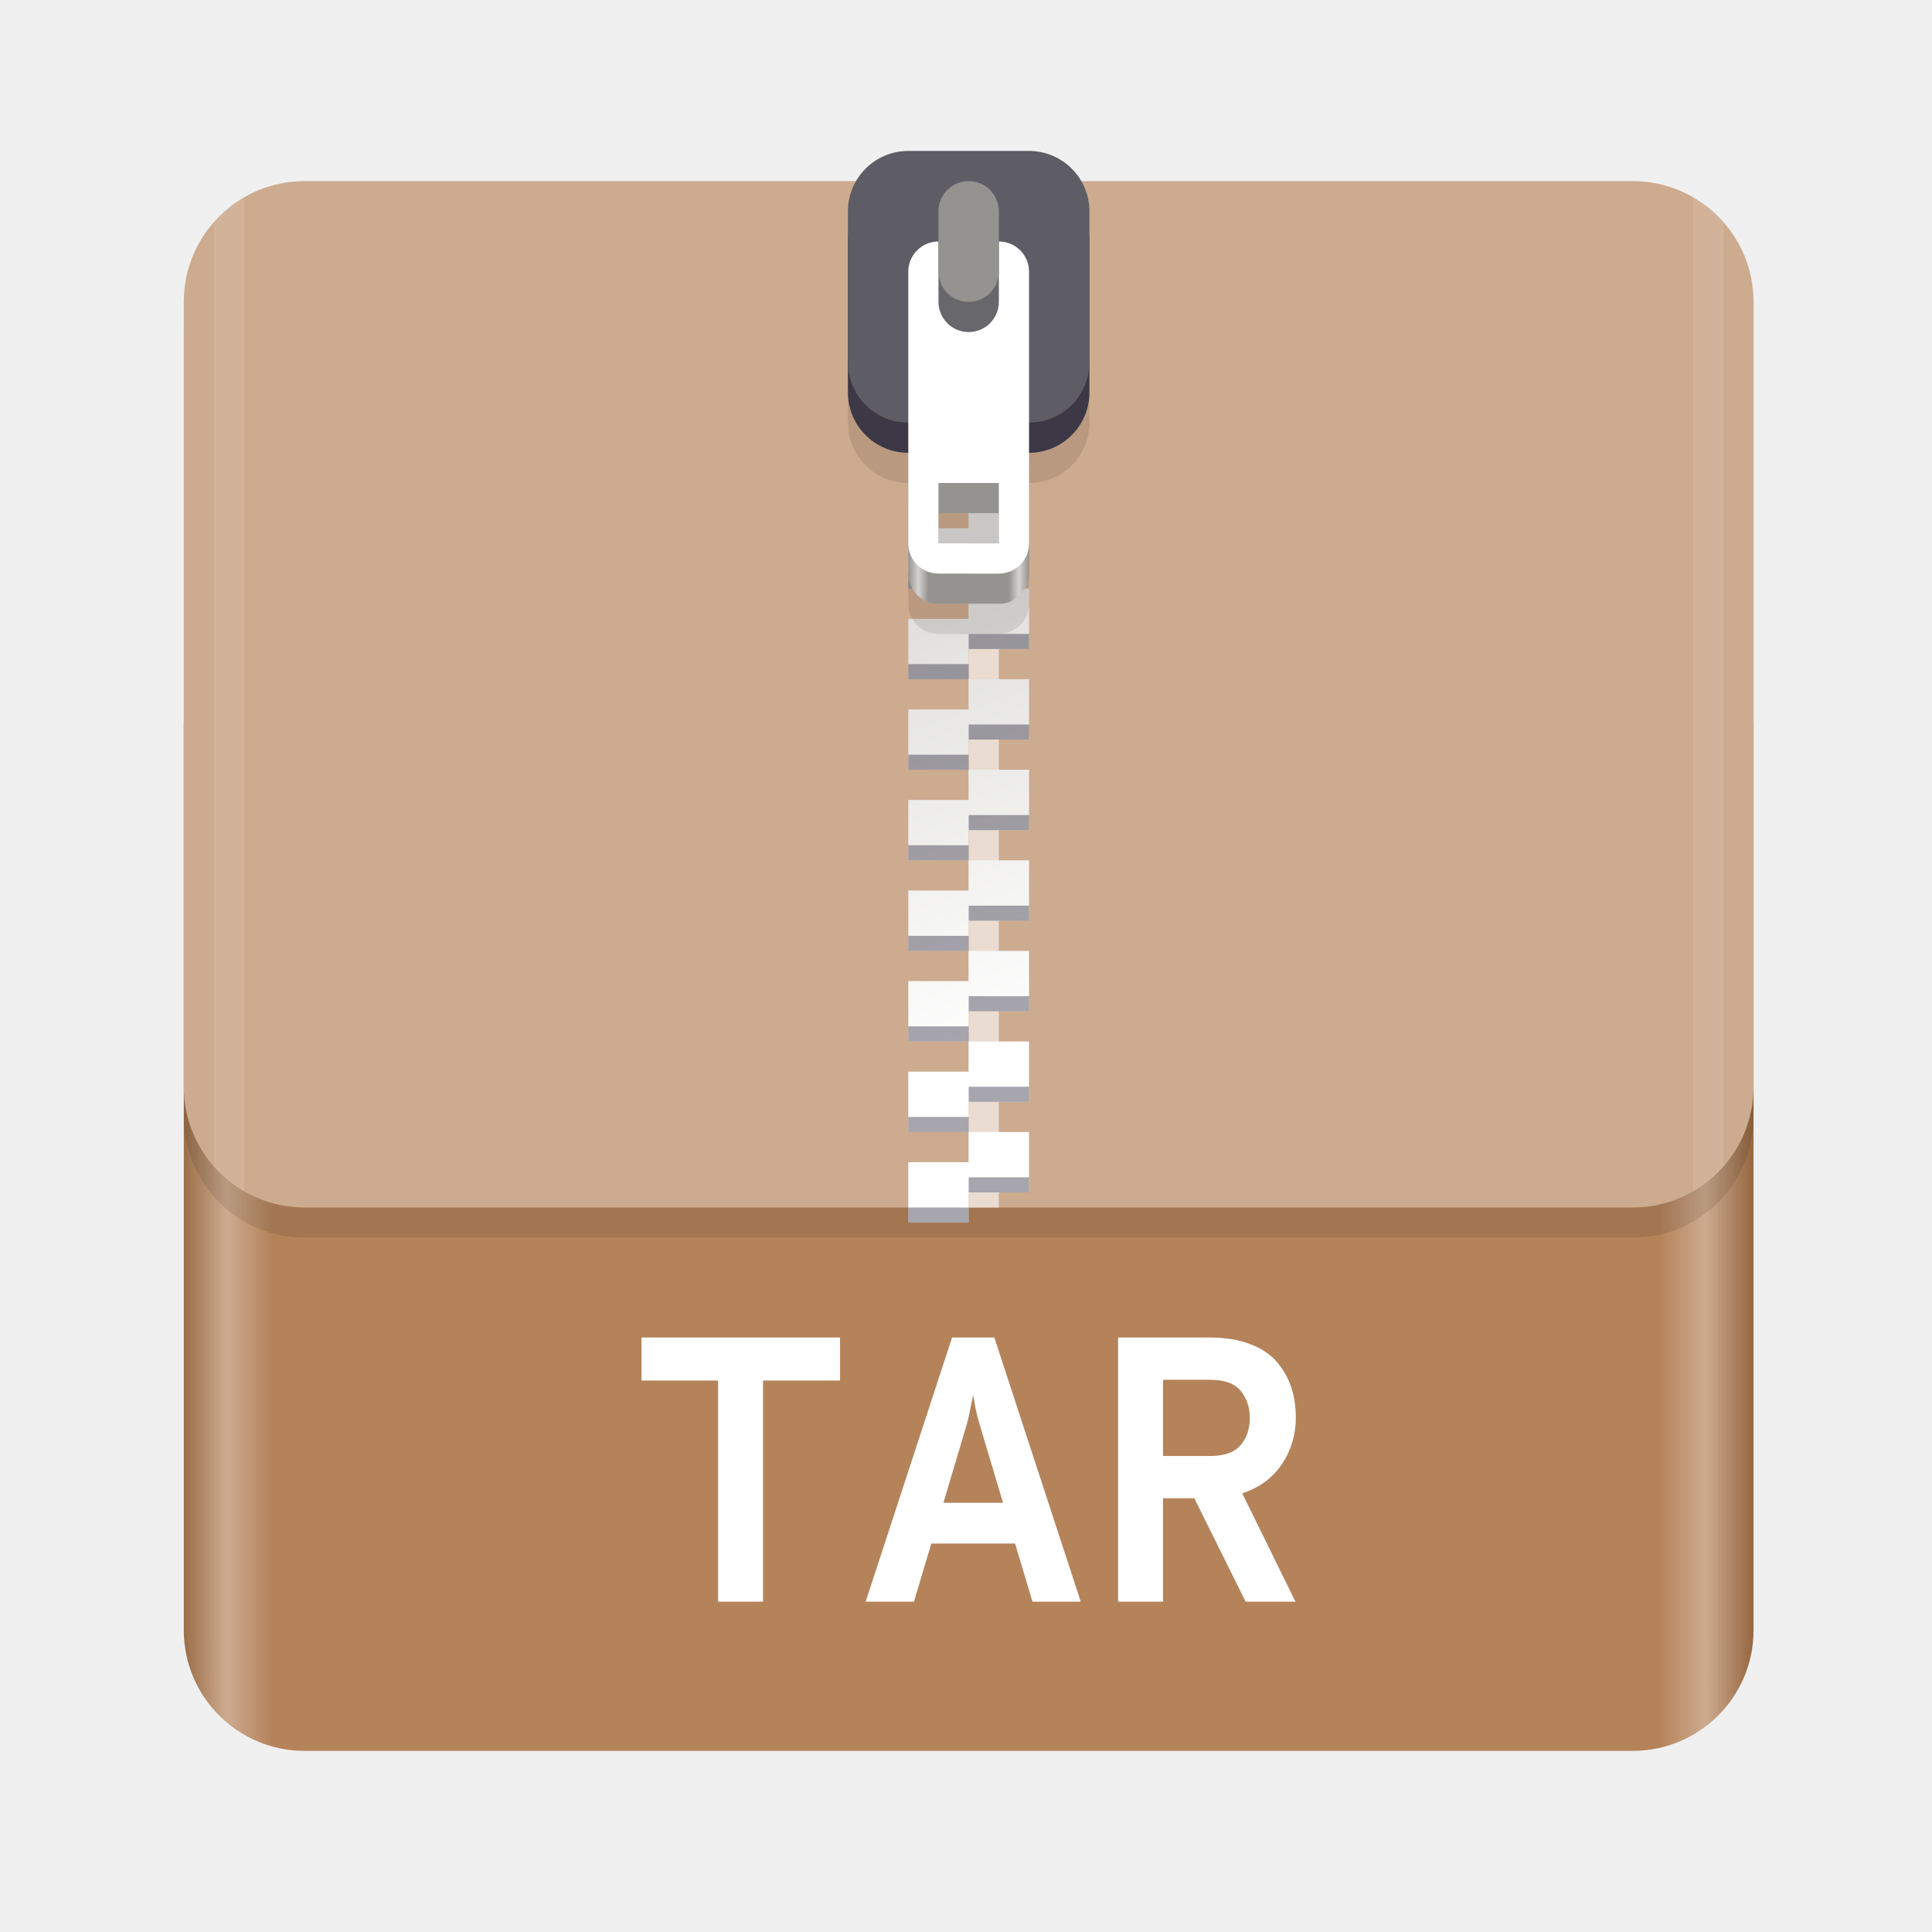
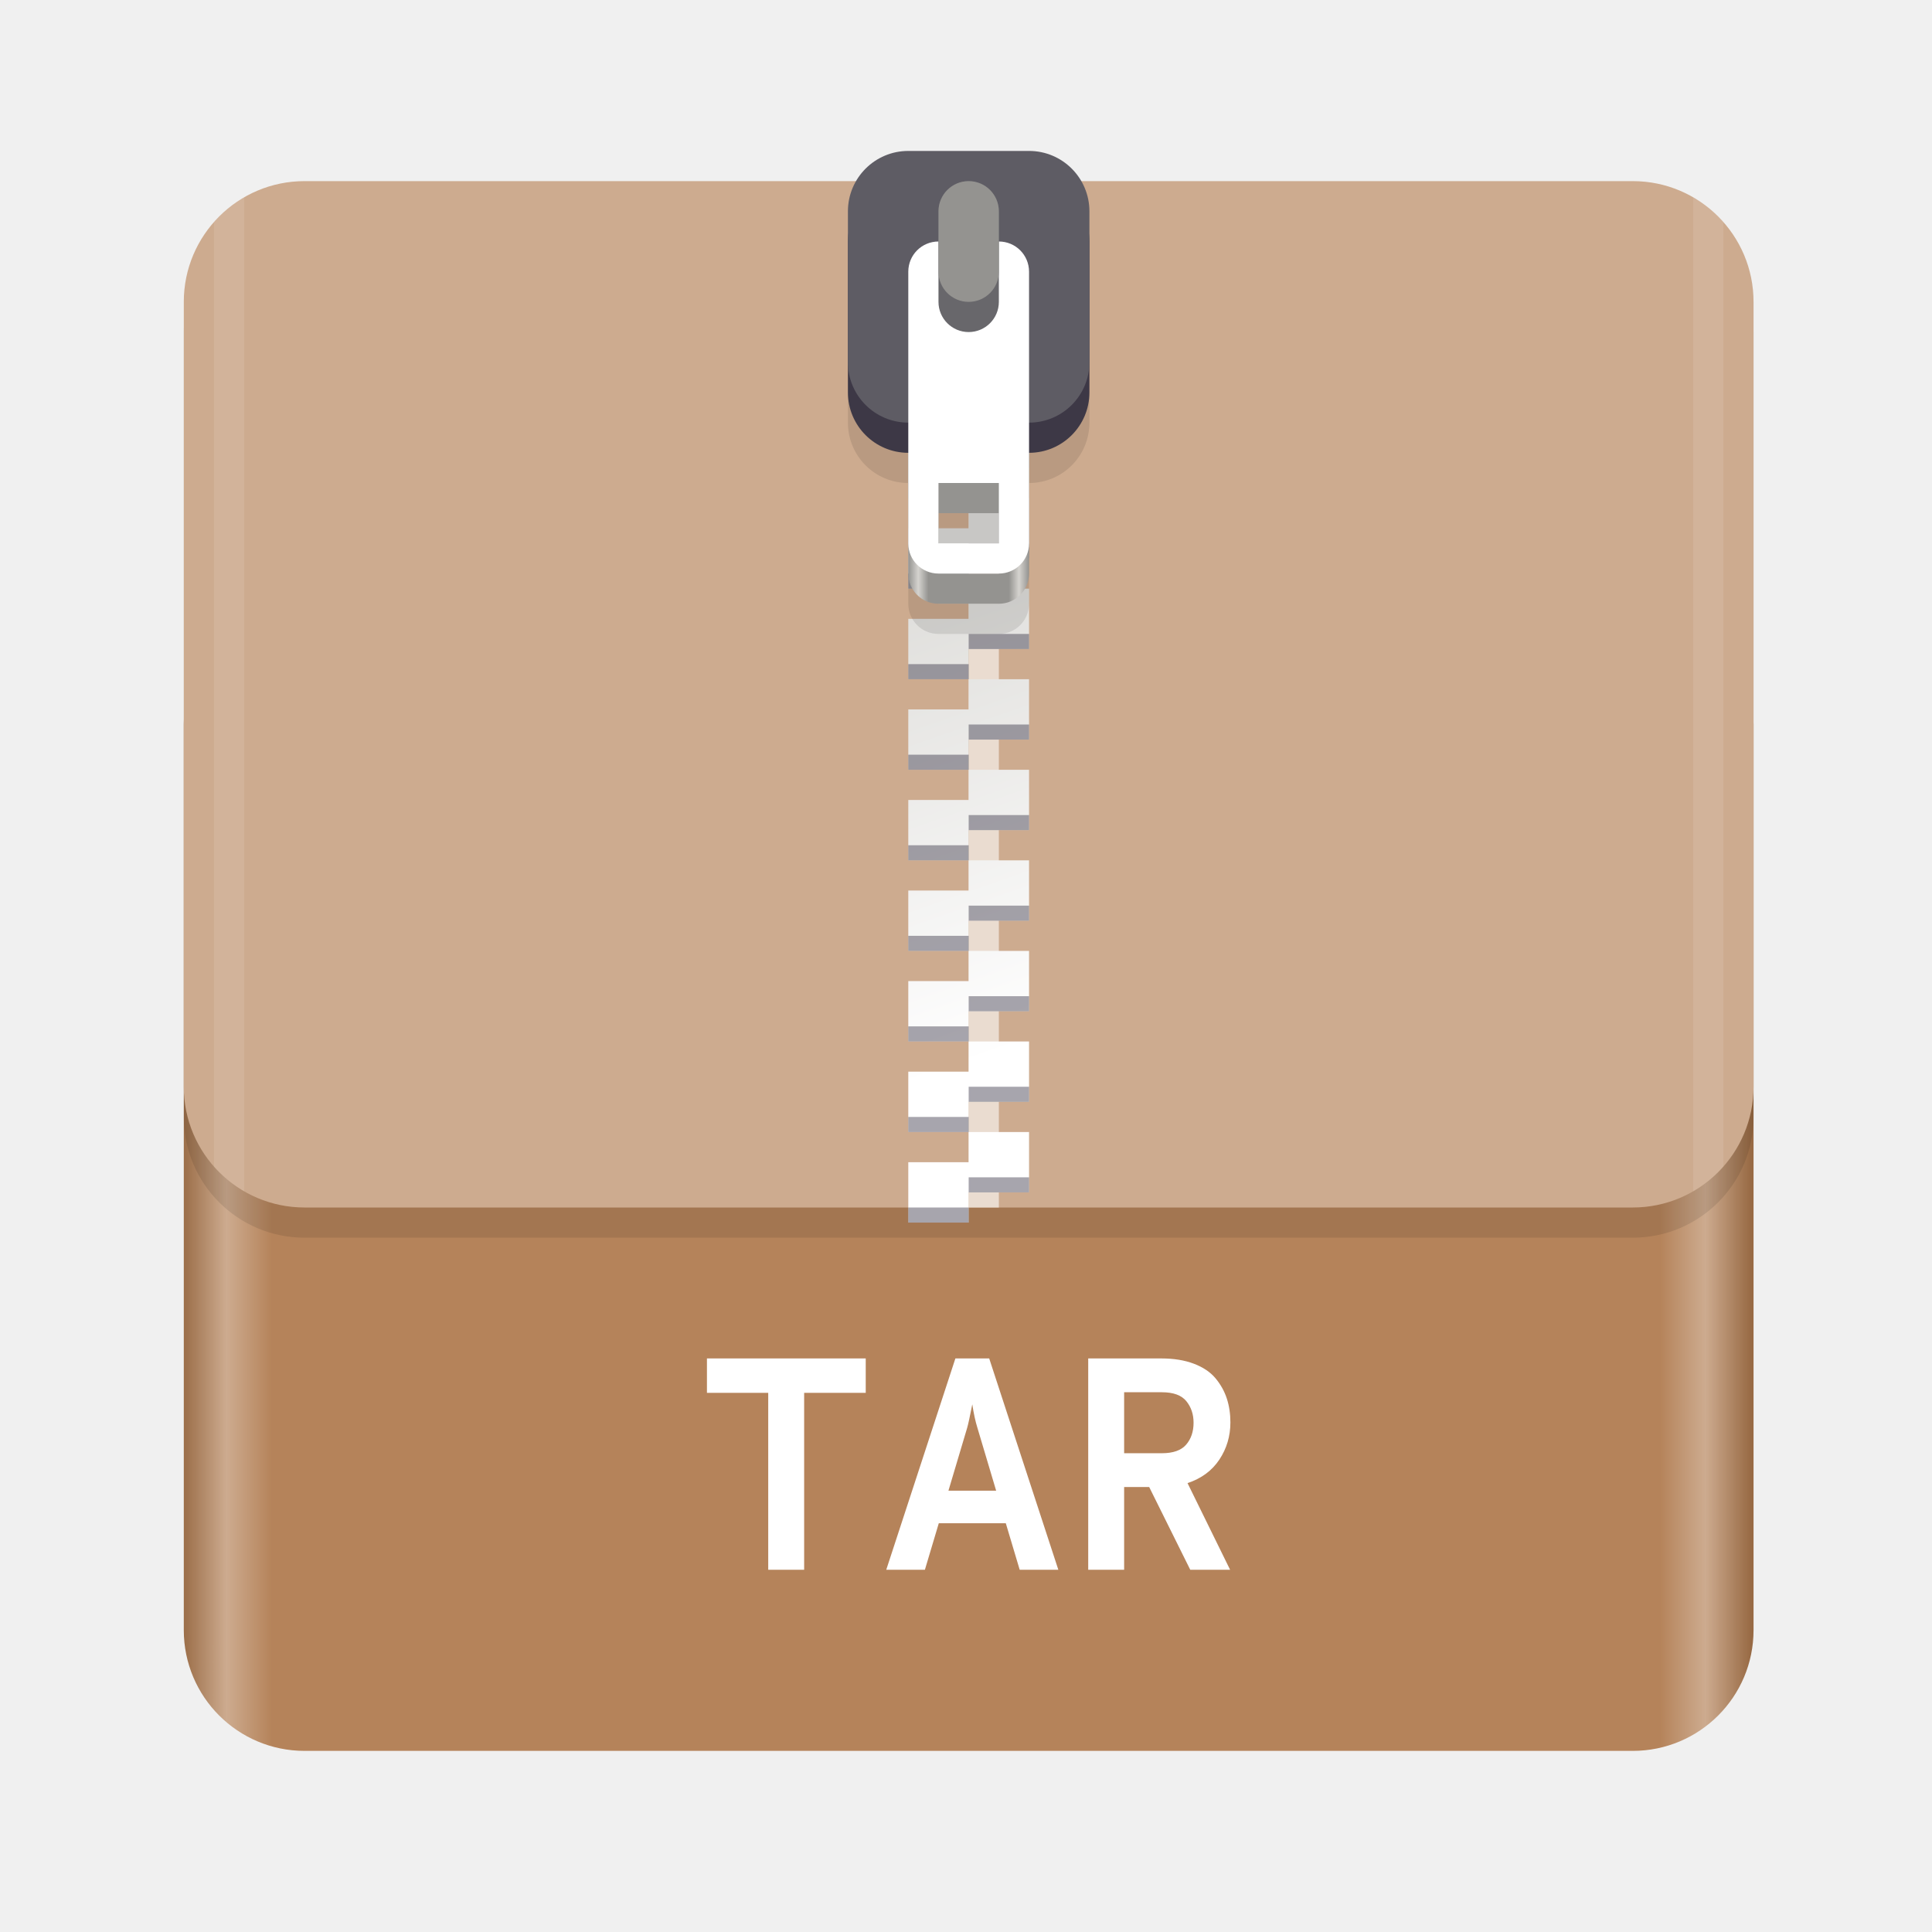
<svg xmlns="http://www.w3.org/2000/svg" id="svg11300" width="128" height="128" style="enable-background:new" version="1.0" viewBox="0 0 128 128">
  <defs id="defs3">
    <linearGradient id="linearGradient1329" x1="11.823" x2="115.82" y1="268" y2="268" gradientUnits="userSpaceOnUse">
      <stop id="stop1345" style="stop-color:#986a44" offset="0" />
      <stop id="stop1347" style="stop-color:#cdab8f" offset=".029" />
      <stop id="stop1349" style="stop-color:#b5835a" offset=".058" />
      <stop id="stop1351" style="stop-color:#b5835a" offset=".942" />
      <stop id="stop1353" style="stop-color:#cdab8f" offset=".971" />
      <stop id="stop1355" style="stop-color:#986a44" offset="1" />
    </linearGradient>
    <linearGradient id="linearGradient1610" x1="70.586" x2="60" y1="53.255" y2="23" gradientTransform="translate(0,170)" gradientUnits="userSpaceOnUse">
      <stop id="stop1652" style="stop-color:#fff" offset="0" />
      <stop id="stop1654" style="stop-color:#deddda" offset="1" />
    </linearGradient>
    <linearGradient id="linearGradient1612" x1="60" x2="68" y1="268" y2="268" gradientUnits="userSpaceOnUse">
      <stop id="stop1258" style="stop-color:#949390" offset="0" />
      <stop id="stop1260" style="stop-color:#d5d3cf" offset=".083" />
      <stop id="stop1262" style="stop-color:#949390" offset=".167" />
      <stop id="stop1264" style="stop-color:#949390" offset=".833" />
      <stop id="stop1266" style="stop-color:#d5d3cf" offset=".917" />
      <stop id="stop1268" style="stop-color:#949390" offset="1" />
    </linearGradient>
  </defs>
  <g id="layer1" transform="translate(0,-172)">
    <g id="g1149-5" transform="translate(.17678)" style="enable-background:new">
      <rect id="rect1000-3-4" x="12" y="212" width="104" height="76" rx="8" ry="8" style="enable-background:new;fill:url(#linearGradient1329)" />
      <rect id="rect1299" x="12" y="186" width="104" height="68" rx="8" ry="8" style="enable-background:new;opacity:.1" />
      <rect id="rect1000-3-9-7" x="12" y="184" width="104" height="68" rx="8" ry="8" style="enable-background:new;fill:#cdab8f" />
      <rect id="rect1076-65" x="62" y="192" width="2" height="60" style="fill:#cdab8f;paint-order:normal" />
      <rect id="rect1076-6-69" transform="scale(1,-1)" x="64" y="-252" width="2" height="60" style="enable-background:new;fill:#eadcd0;paint-order:normal" />
      <g id="g1135-3" transform="translate(0,17)" style="enable-background:new">
        <path id="rect5175-2-7" d="m60 178v4h4v-2h4v-2h-4zm4 4v2h-4v4h4v-2h4v-4zm0 6v2h-4v4h4v-2h4v-4zm0 6v2h-4v4h4v-2h4v-2-2zm0 6v2h-4v4h4v-2h4v-4zm0 6v2h-4v4h4v-2h4v-4zm0 6v2h-4v4h4v-2h4v-2-2zm0 6v2h-4v4h4v-2h4v-4zm0 6v2h-4v4h4v-2h4v-4zm0 6v2h-4v4h4v-2h4v-2-2z" style="fill:url(#linearGradient1610);paint-order:normal" />
        <path id="path1183-4" d="m64 179v1h4v-1zm-4 2v1h4v-1zm4 4v1h4v-1zm-4 2v1h4v-1zm4 4v1h4v-1zm-4 2v1h4v-1zm4 4v1h4v-1zm-4 2v1h4v-1zm4 4v1h4v-1zm-4 2v1h4v-1zm4 4v1h4v-1zm-4 2v1h4v-1zm4 4v1h4v-1zm-4 2v1h4v-1zm4 4v1h4v-1zm-4 2v1h4v-1zm4 4v1h4v-1zm-4 2v1h4v-1zm4 4v1h4v-1zm-4 2v1h4v-1z" style="fill:#241f31;opacity:.4;paint-order:normal" />
      </g>
      <path id="path1340-5-4" d="m60 186c-2.216 0-4 1.784-4 4v10c0 2.216 1.784 4 4 4v8c0 1.108 0.892 2 2 2h4c1.108 0 2-0.892 2-2v-8c2.216 0 4-1.784 4-4v-10c0-2.216-1.784-4-4-4zm2 22h4v4h-4z" style="enable-background:new;opacity:.1" />
      <g id="g1352-52" transform="translate(0,-66)" style="enable-background:new">
        <path id="path1340-5" d="m62 258c-1.108 0-2 0.892-2 2v16c0 1.108 0.892 2 2 2h4c1.108 0 2-0.892 2-2v-16c0-1.108-0.892-2-2-2zm0 14h4v4h-4z" style="fill:url(#linearGradient1612)" />
        <rect id="rect1051-6-7-4" x="56" y="250" width="16" height="18" rx="4" ry="4" style="enable-background:new;fill:#3d3846" />
        <rect id="rect1051-6-74" x="56" y="248" width="16" height="18" rx="4" ry="4" style="enable-background:new;fill:#5e5c64" />
        <path id="rect1335-4" d="m62 254c-1.108 0-2 0.892-2 2v18c0 1.108 0.892 2 2 2h4c1.108 0 2-0.892 2-2v-18c0-1.108-0.892-2-2-2zm0 16h4v4h-4z" style="fill:#fff" />
        <rect id="rect5037-3-3" transform="scale(1,-1)" x="62" y="-260" width="4" height="10" rx="2" ry="2" style="enable-background:new;fill:#68676b;paint-order:normal" />
        <rect id="rect1089-0" transform="scale(1,-1)" x="62" y="-258" width="4" height="8" rx="2" ry="2" style="enable-background:new;fill:#949390;paint-order:normal" />
      </g>
      <path id="rect1236" transform="translate(-.17678 172)" d="m16.178 13.072c-0.755 0.435-1.428 0.99-2 1.639v62.578c0.572 0.649 1.245 1.204 2 1.639z" style="fill:#fff;opacity:.1;paint-order:normal" />
      <path id="rect1236-3" transform="translate(-.17678 172)" d="m112.18 13.072v65.855c0.755-0.436 1.428-0.991 2-1.641v-62.574c-0.572-0.649-1.245-1.205-2-1.641z" style="enable-background:new;fill:#fff;opacity:.1;paint-order:normal" />
    </g>
  </g>
-   <path style="isolation:isolate;fill:#ffffff;fill-rule:evenodd;fill-opacity:1" d="m 50.552,106.114 h -2.975 V 91.464 h -5.075 v -2.85 h 13.15 v 2.85 h -5.1 z m 21.05,0 h -3.2 l -1.15,-3.85 h -5.55 l -1.15,3.85 h -3.2 l 5.725,-17.5 h 2.8 z m -7.55,-11.75 -1.55,5.2 h 3.95 l -1.55,-5.2 q -0.25,-0.8 -0.425,-1.95 -0.3,1.525 -0.425,1.95 z m 21.8,-0.45 q 0,1.7 -0.912,3.075 -0.913,1.375 -2.638,1.95 l 3.525,7.175 h -3.3 l -3.4,-6.85 h -2.075 v 6.85 h -2.975 V 88.614 h 6.05 q 1.55,0 2.7,0.438 1.15,0.437 1.787,1.2 0.638,0.762 0.938,1.674 0.3,0.913 0.3,1.988 z m -5.675,-2.5 h -3.125 v 5.05 h 3.125 q 1.4,0 2.013,-0.713 0.612,-0.712 0.612,-1.812 0,-1.05 -0.6,-1.787 -0.6,-0.738 -2.025,-0.738 z" id="path57" />
+   <path style="isolation:isolate;fill:#ffffff;fill-opacity:1;fill-rule:evenodd;stroke-width:1" d="M 53.277,104 H 50.897 V 92.28 h -4.06 V 90 H 57.357 v 2.28 h -4.08 z m 16.84,0 h -2.56 l -0.92,-3.08 h -4.44 l -0.92,3.08 h -2.56 l 4.58,-14 h 2.24 z M 64.077,94.6 62.837,98.76 h 3.16 l -1.24,-4.16 q -0.2,-0.64 -0.34,-1.56 -0.24,1.22 -0.34,1.56 z M 81.517,94.24 q 0,1.36 -0.73,2.46 -0.73,1.1 -2.11,1.56 l 2.82,5.74 h -2.64 l -2.72,-5.48 h -1.66 V 104 h -2.38 V 90 h 4.84 q 1.24,0 2.16,0.35 0.92,0.35 1.43,0.96 0.51,0.61 0.75,1.339 0.24,0.73 0.24,1.59 z m -4.54,-2 h -2.5 v 4.04 h 2.5 q 1.12,0 1.61,-0.57 0.49,-0.57 0.49,-1.45 0,-0.84 -0.48,-1.43 -0.48,-0.59 -1.62,-0.59 z" id="path57" />
</svg>
